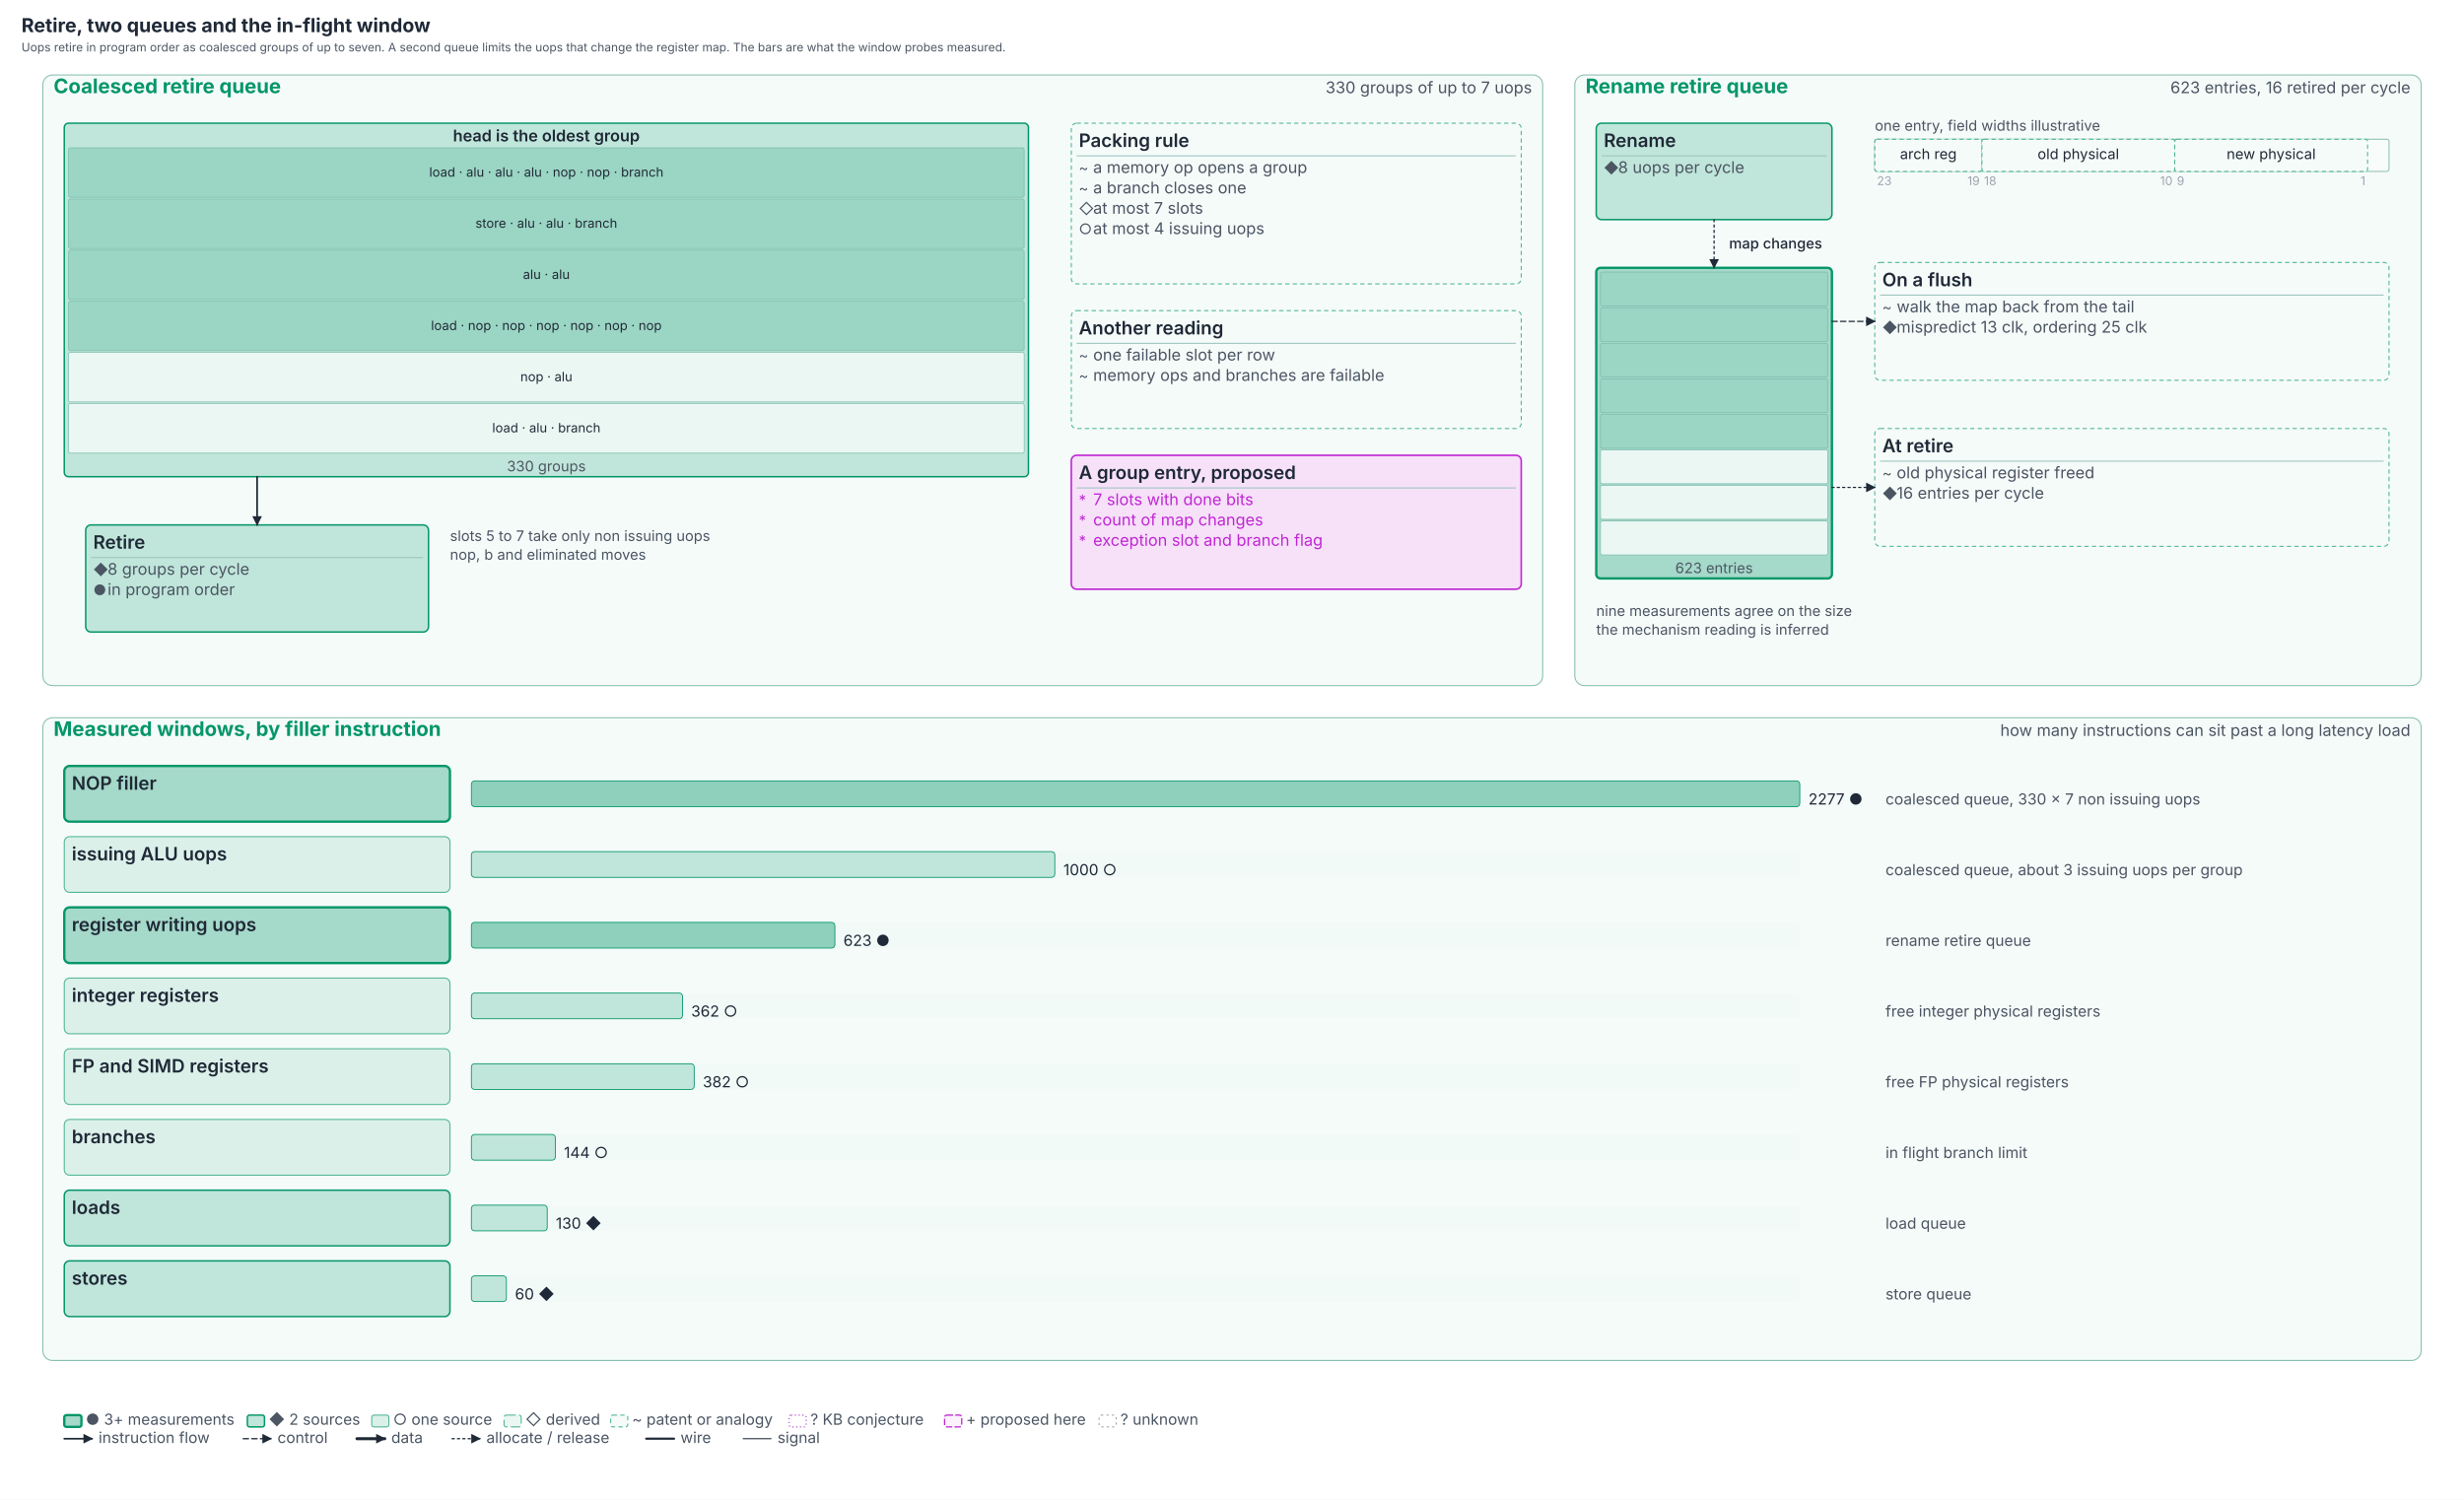
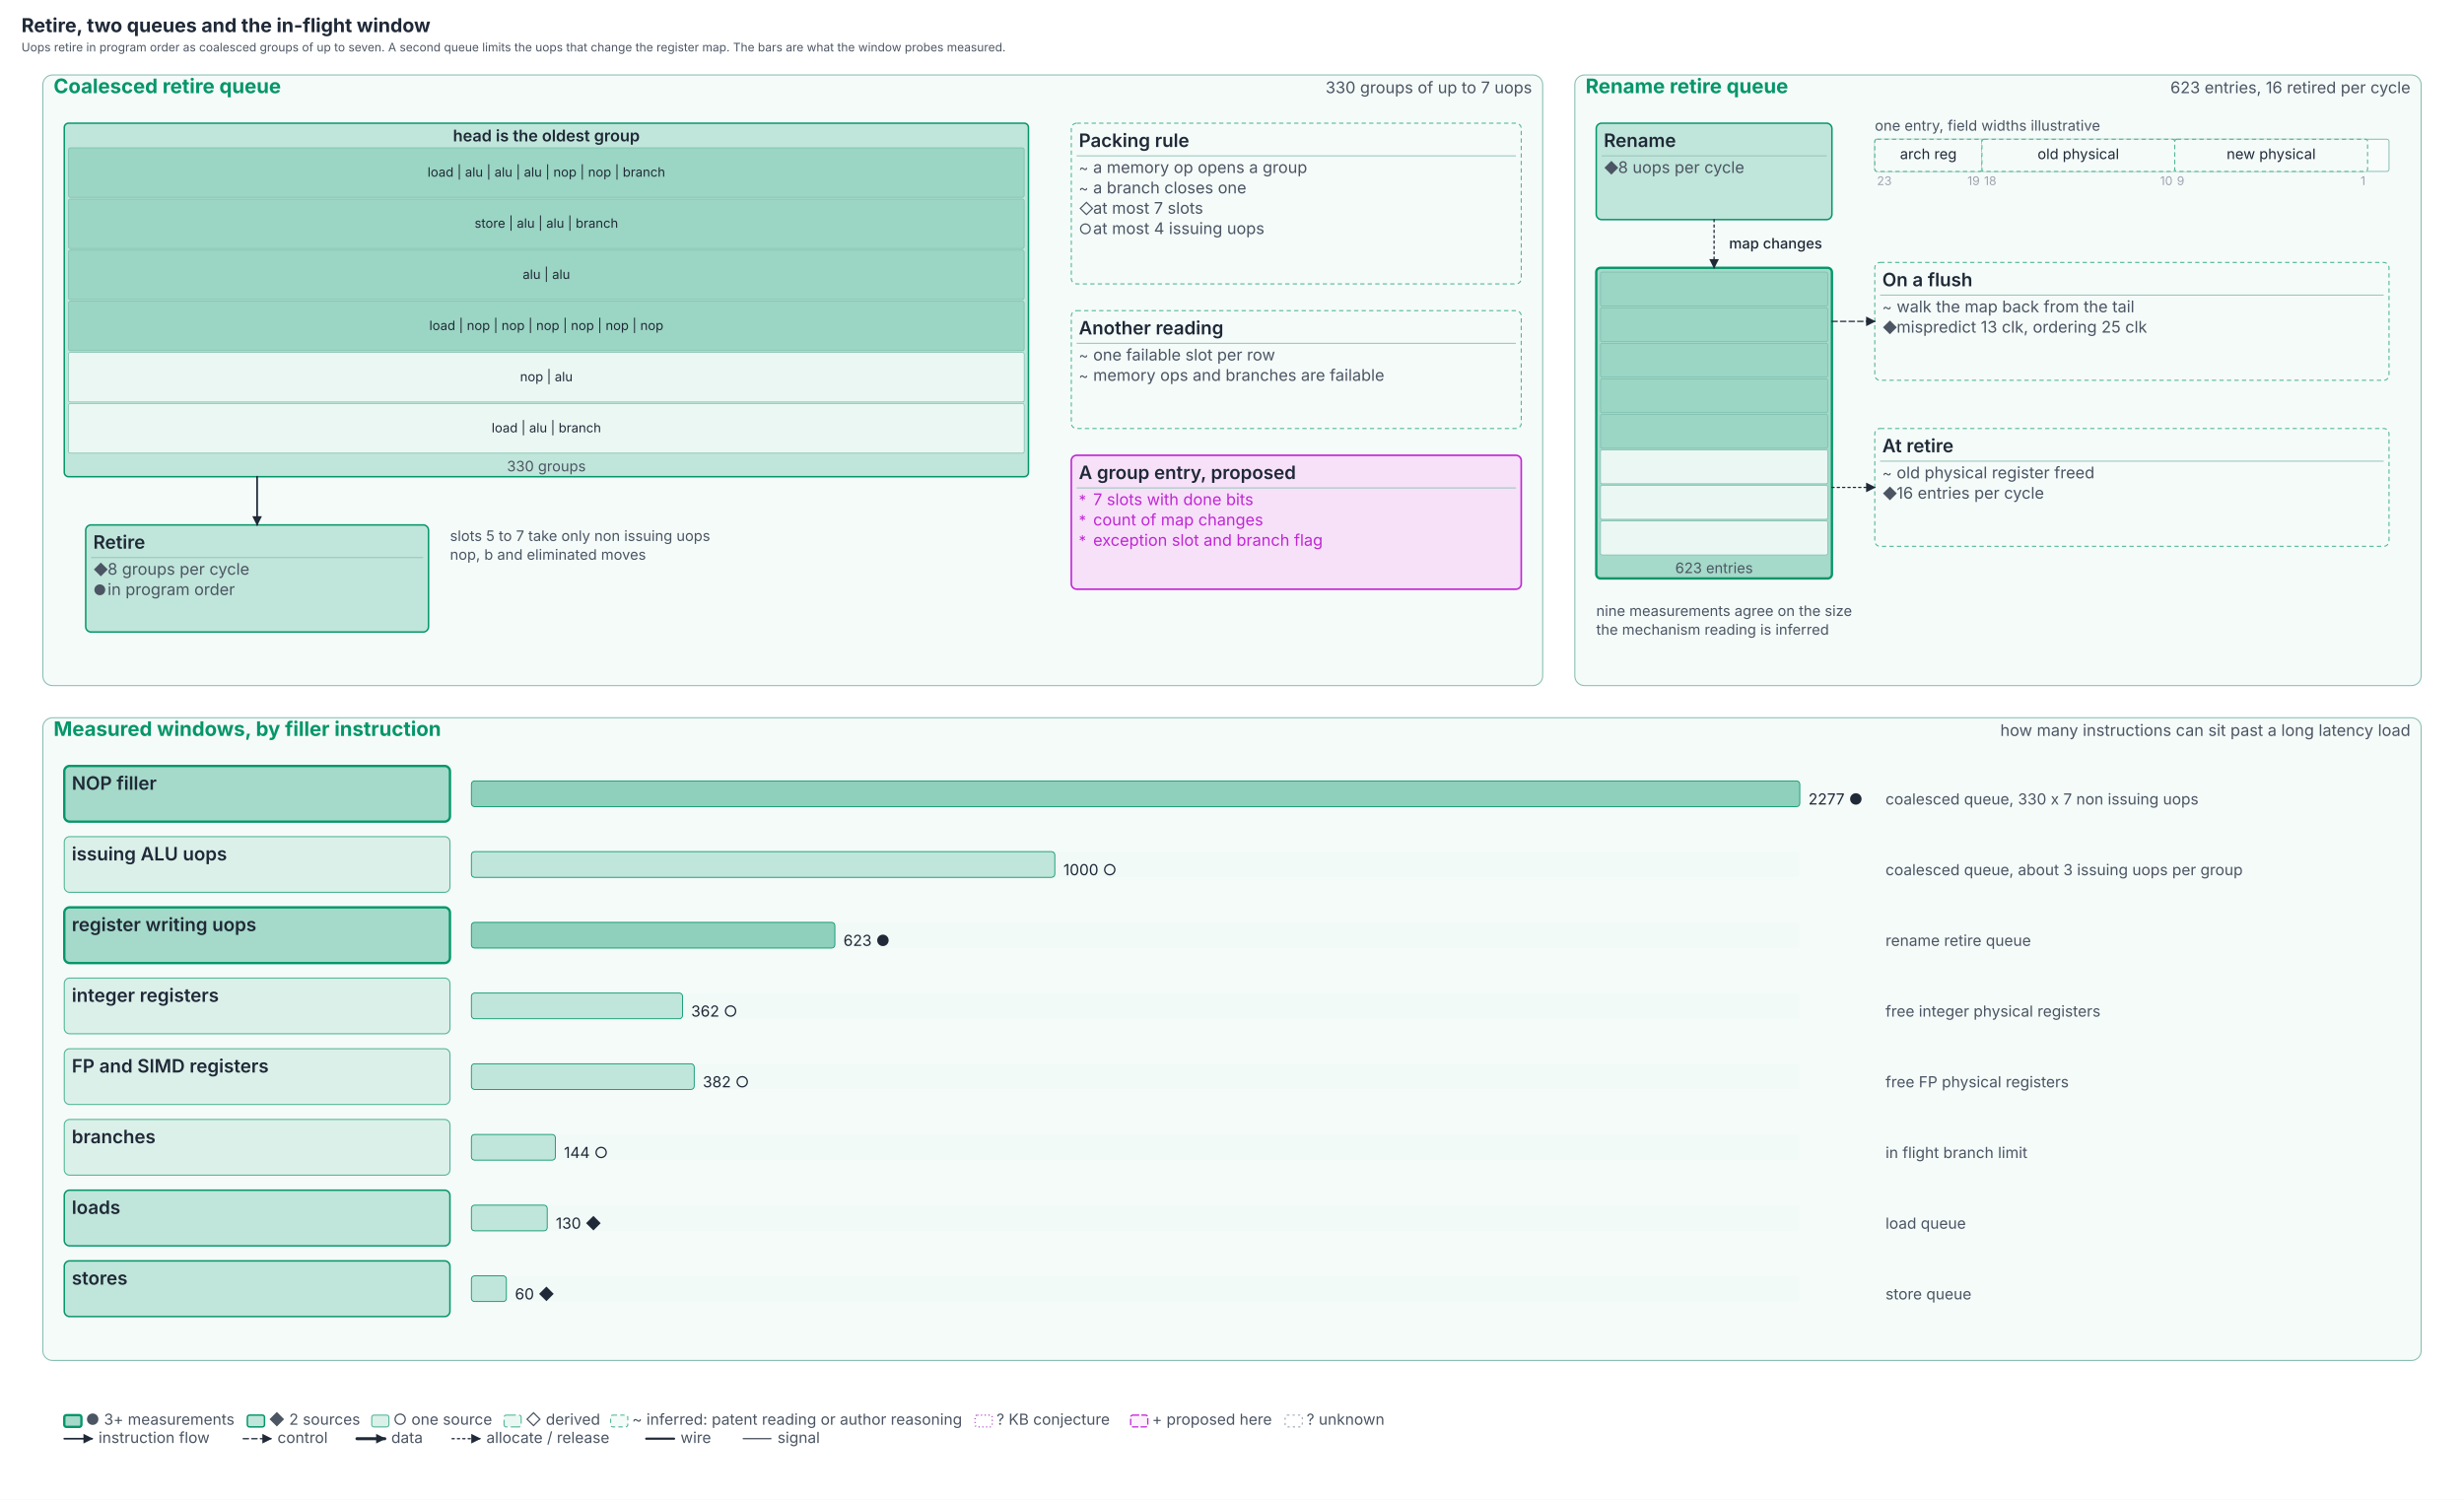
<svg xmlns="http://www.w3.org/2000/svg" viewBox="0 0 2300 1400" width="2300" height="1400" role="img" aria-label="Retire, two queues and the in-flight window" font-family="Inter, 'Helvetica Neue', Arial, sans-serif" data-kinds="structure">
  <defs>
    <marker id="arrow" viewBox="0 0 10 10" refX="9" refY="5" markerWidth="9" markerHeight="9" markerUnits="userSpaceOnUse" orient="auto-start-reverse">
      <path d="M0,0 L10,5 L0,10 z" fill="#1f2937" />
    </marker>
    <marker id="arrowrev" viewBox="0 0 10 10" refX="1" refY="5" markerWidth="9" markerHeight="9" markerUnits="userSpaceOnUse" orient="auto-start-reverse">
      <path d="M10,0 L0,5 L10,10 z" fill="#1f2937" />
    </marker>
  </defs>
  <rect x="0" y="0" width="2300" height="1400" fill="#ffffff" />
  <text x="20" y="30" font-family="Inter, 'Helvetica Neue', Arial, sans-serif" font-size="18" font-weight="700" fill="#1f2937">Retire, two queues and the in-flight window</text>
  <text x="20" y="48" font-family="Inter, 'Helvetica Neue', Arial, sans-serif" font-size="11" fill="#4b5563">Uops retire in program order as coalesced groups of up to seven. A second queue limits the uops that change the register map. The bars are what the window probes measured.</text>
  <rect x="40.0" y="70.0" width="1400.0" height="570.0" rx="9" fill="#f5fbf9" stroke="#8abfb3" stroke-width="1" />
  <text x="50.0" y="87.0" font-family="Inter, 'Helvetica Neue', Arial, sans-serif" font-size="18.75" font-weight="700" fill="#059669" text-anchor="start">Coalesced retire queue</text>
  <text x="1430.0" y="87.0" font-family="Inter, 'Helvetica Neue', Arial, sans-serif" font-size="15" font-weight="400" fill="#4b5563" text-anchor="end">330 groups of up to 7 uops</text>
  <rect x="1470.0" y="70.0" width="790.0" height="570.0" rx="9" fill="#f5fbf9" stroke="#8abfb3" stroke-width="1" />
  <text x="1480.0" y="87.0" font-family="Inter, 'Helvetica Neue', Arial, sans-serif" font-size="18.75" font-weight="700" fill="#059669" text-anchor="start">Rename retire queue</text>
  <text x="2250.0" y="87.0" font-family="Inter, 'Helvetica Neue', Arial, sans-serif" font-size="15" font-weight="400" fill="#4b5563" text-anchor="end">623 entries, 16 retired per cycle</text>
  <rect x="40.0" y="670.0" width="2220.0" height="600.0" rx="9" fill="#f5fbf9" stroke="#8abfb3" stroke-width="1" />
  <text x="50.0" y="687.0" font-family="Inter, 'Helvetica Neue', Arial, sans-serif" font-size="18.75" font-weight="700" fill="#059669" text-anchor="start">Measured windows, by filler instruction</text>
  <text x="2250.0" y="687.0" font-family="Inter, 'Helvetica Neue', Arial, sans-serif" font-size="15" font-weight="400" fill="#4b5563" text-anchor="end">how many instructions can sit past a long latency load</text>
  <rect x="440.0" y="729.0" width="1240.0" height="24.0" rx="3" fill="#f2faf8" stroke="none" stroke-width="1" />
  <rect x="440.0" y="729.0" width="1240.0" height="24.0" rx="3" fill="#8ed0bc" stroke="#059669" stroke-width="0.8" />
  <rect x="440.0" y="795.0" width="1240.0" height="24.0" rx="3" fill="#f2faf8" stroke="none" stroke-width="1" />
  <rect x="440.0" y="795.0" width="544.6" height="24.0" rx="3" fill="#c0e5da" stroke="#059669" stroke-width="0.8" />
  <rect x="440.0" y="861.0" width="1240.0" height="24.0" rx="3" fill="#f2faf8" stroke="none" stroke-width="1" />
  <rect x="440.0" y="861.0" width="339.3" height="24.0" rx="3" fill="#8ed0bc" stroke="#059669" stroke-width="0.8" />
  <rect x="440.0" y="927.0" width="1240.0" height="24.0" rx="3" fill="#f2faf8" stroke="none" stroke-width="1" />
  <rect x="440.0" y="927.0" width="197.1" height="24.0" rx="3" fill="#c0e5da" stroke="#059669" stroke-width="0.8" />
  <rect x="440.0" y="993.0" width="1240.0" height="24.0" rx="3" fill="#f2faf8" stroke="none" stroke-width="1" />
  <rect x="440.0" y="993.0" width="208.0" height="24.0" rx="3" fill="#c0e5da" stroke="#059669" stroke-width="0.8" />
  <rect x="440.0" y="1059.0" width="1240.0" height="24.0" rx="3" fill="#f2faf8" stroke="none" stroke-width="1" />
  <rect x="440.0" y="1059.0" width="78.4" height="24.0" rx="3" fill="#c0e5da" stroke="#059669" stroke-width="0.8" />
  <rect x="440.0" y="1125.0" width="1240.0" height="24.0" rx="3" fill="#f2faf8" stroke="none" stroke-width="1" />
  <rect x="440.0" y="1125.0" width="70.8" height="24.0" rx="3" fill="#c0e5da" stroke="#059669" stroke-width="0.8" />
  <rect x="440.0" y="1191.0" width="1240.0" height="24.0" rx="3" fill="#f2faf8" stroke="none" stroke-width="1" />
  <rect x="440.0" y="1191.0" width="32.7" height="24.0" rx="3" fill="#c0e5da" stroke="#059669" stroke-width="0.8" />
  <rect x="60.0" y="115.0" width="900.0" height="330.0" rx="4" fill="#c0e5da" stroke="#059669" stroke-width="1.4" />
  <rect x="64.0" y="138.0" width="892.0" height="46.2" rx="1.5" fill="#9bd5c3" stroke="#75b9a8" stroke-width="0.6" />
  <rect x="64.0" y="185.8" width="892.0" height="46.2" rx="1.5" fill="#9bd5c3" stroke="#75b9a8" stroke-width="0.6" />
  <rect x="64.0" y="233.5" width="892.0" height="46.2" rx="1.5" fill="#9bd5c3" stroke="#75b9a8" stroke-width="0.6" />
  <rect x="64.0" y="281.2" width="892.0" height="46.2" rx="1.5" fill="#9bd5c3" stroke="#75b9a8" stroke-width="0.6" />
  <rect x="64.0" y="329.0" width="892.0" height="46.2" rx="1.5" fill="#ebf7f3" stroke="#75b9a8" stroke-width="0.6" />
  <rect x="64.0" y="376.8" width="892.0" height="46.2" rx="1.5" fill="#ebf7f3" stroke="#75b9a8" stroke-width="0.6" />
  <rect x="80.0" y="490.0" width="320.0" height="100.0" rx="5" fill="#c0e5da" stroke="#059669" stroke-width="1.4" />
  <line x1="85.0" y1="520.5" x2="395.0" y2="520.5" stroke="#9ec5be" stroke-width="1" />
  <rect x="1000.0" y="115.0" width="420.0" height="150.0" rx="5" fill="#f5fbf9" stroke="#50b696" stroke-width="1" stroke-dasharray="4 3" />
  <line x1="1005.0" y1="145.5" x2="1415.0" y2="145.5" stroke="#9ec5be" stroke-width="1" />
  <rect x="1000.0" y="290.0" width="420.0" height="110.0" rx="5" fill="#f5fbf9" stroke="#50b696" stroke-width="1" stroke-dasharray="4 3" />
  <line x1="1005.0" y1="320.5" x2="1415.0" y2="320.5" stroke="#9ec5be" stroke-width="1" />
  <rect x="1000.0" y="425.0" width="420.0" height="125.0" rx="5" fill="#f6e1f9" stroke="#c026d3" stroke-width="1.5" />
  <line x1="1005.0" y1="455.5" x2="1415.0" y2="455.5" stroke="#9ec5be" stroke-width="1" />
  <rect x="1490.0" y="115.0" width="220.0" height="90.0" rx="5" fill="#c0e5da" stroke="#059669" stroke-width="1.4" />
  <line x1="1495.0" y1="145.5" x2="1705.0" y2="145.5" stroke="#9ec5be" stroke-width="1" />
  <rect x="1490.0" y="250.0" width="220.0" height="290.0" rx="4" fill="#a5d9c9" stroke="#059669" stroke-width="2.2" />
  <rect x="1494.0" y="254.0" width="212.0" height="31.7" rx="1.5" fill="#9bd5c3" stroke="#75b9a8" stroke-width="0.6" />
  <rect x="1494.0" y="287.2" width="212.0" height="31.7" rx="1.5" fill="#9bd5c3" stroke="#75b9a8" stroke-width="0.6" />
  <rect x="1494.0" y="320.4" width="212.0" height="31.7" rx="1.5" fill="#9bd5c3" stroke="#75b9a8" stroke-width="0.6" />
  <rect x="1494.0" y="353.6" width="212.0" height="31.7" rx="1.5" fill="#9bd5c3" stroke="#75b9a8" stroke-width="0.6" />
  <rect x="1494.0" y="386.8" width="212.0" height="31.7" rx="1.5" fill="#9bd5c3" stroke="#75b9a8" stroke-width="0.6" />
  <rect x="1494.0" y="419.9" width="212.0" height="31.7" rx="1.5" fill="#ebf7f3" stroke="#75b9a8" stroke-width="0.6" />
  <rect x="1494.0" y="453.1" width="212.0" height="31.7" rx="1.5" fill="#ebf7f3" stroke="#75b9a8" stroke-width="0.6" />
  <rect x="1494.0" y="486.3" width="212.0" height="31.7" rx="1.5" fill="#ebf7f3" stroke="#75b9a8" stroke-width="0.6" />
  <rect x="1750.0" y="130.0" width="480.0" height="30.0" rx="2" fill="#f8fcfa" stroke="#94c2b9" stroke-width="1" />
  <rect x="1750.0" y="130.0" width="100.0" height="30.0" rx="2" fill="#f5fbf9" stroke="#50b696" stroke-width="1" stroke-dasharray="4 3" />
  <rect x="1850.0" y="130.0" width="180.0" height="30.0" rx="2" fill="#f5fbf9" stroke="#50b696" stroke-width="1" stroke-dasharray="4 3" />
  <rect x="2030.0" y="130.0" width="180.0" height="30.0" rx="2" fill="#f5fbf9" stroke="#50b696" stroke-width="1" stroke-dasharray="4 3" />
  <rect x="1750.0" y="245.0" width="480.0" height="110.0" rx="5" fill="#f5fbf9" stroke="#50b696" stroke-width="1" stroke-dasharray="4 3" />
  <line x1="1755.0" y1="275.5" x2="2225.0" y2="275.5" stroke="#9ec5be" stroke-width="1" />
  <rect x="1750.0" y="400.0" width="480.0" height="110.0" rx="5" fill="#f5fbf9" stroke="#50b696" stroke-width="1" stroke-dasharray="4 3" />
  <line x1="1755.0" y1="430.5" x2="2225.0" y2="430.5" stroke="#9ec5be" stroke-width="1" />
  <rect x="60.0" y="715.0" width="360.0" height="52.0" rx="5" fill="#a5d9c9" stroke="#059669" stroke-width="2.2" />
  <rect x="60.0" y="781.0" width="360.0" height="52.0" rx="5" fill="#dcf0ea" stroke="#50b696" stroke-width="1" />
  <rect x="60.0" y="847.0" width="360.0" height="52.0" rx="5" fill="#a5d9c9" stroke="#059669" stroke-width="2.2" />
  <rect x="60.0" y="913.0" width="360.0" height="52.0" rx="5" fill="#dcf0ea" stroke="#50b696" stroke-width="1" />
  <rect x="60.0" y="979.0" width="360.0" height="52.0" rx="5" fill="#dcf0ea" stroke="#50b696" stroke-width="1" />
  <rect x="60.0" y="1045.0" width="360.0" height="52.0" rx="5" fill="#dcf0ea" stroke="#50b696" stroke-width="1" />
  <rect x="60.0" y="1111.0" width="360.0" height="52.0" rx="5" fill="#c0e5da" stroke="#059669" stroke-width="1.4" />
  <rect x="60.0" y="1177.0" width="360.0" height="52.0" rx="5" fill="#c0e5da" stroke="#059669" stroke-width="1.4" />
  <polyline points="240.0,445.0 240.0,490.0" fill="none" stroke="#1f2937" stroke-width="1.6" marker-end="url(#arrow)" stroke-linejoin="round" stroke-linecap="round" data-eid="0" data-src="crq" data-dst="commit" />
  <polyline points="1600.0,205.0 1600.0,250.0" fill="none" stroke="#1f2937" stroke-width="1.2" stroke-dasharray="2 3" marker-end="url(#arrow)" stroke-linejoin="round" stroke-linecap="round" data-eid="1" data-src="rename" data-dst="rrq" />
  <polyline points="1710.0,300.0 1750.0,300.0" fill="none" stroke="#1f2937" stroke-width="1.2" stroke-dasharray="5 3" marker-end="url(#arrow)" stroke-linejoin="round" stroke-linecap="round" data-eid="2" data-src="rrq" data-dst="walkback" />
  <polyline points="1710.0,455.0 1750.0,455.0" fill="none" stroke="#1f2937" stroke-width="1.2" stroke-dasharray="2 3" marker-end="url(#arrow)" stroke-linejoin="round" stroke-linecap="round" data-eid="3" data-src="rrq" data-dst="free" />
-   <text x="510.0" y="164.9" font-family="Inter, 'Helvetica Neue', Arial, sans-serif" font-size="12" font-weight="400" fill="#1f2937" text-anchor="middle">load · alu · alu · alu · nop · nop · branch</text>
-   <text x="510.0" y="212.6" font-family="Inter, 'Helvetica Neue', Arial, sans-serif" font-size="12" font-weight="400" fill="#1f2937" text-anchor="middle">store · alu · alu · branch</text>
-   <text x="510.0" y="260.4" font-family="Inter, 'Helvetica Neue', Arial, sans-serif" font-size="12" font-weight="400" fill="#1f2937" text-anchor="middle">alu · alu</text>
-   <text x="510.0" y="308.1" font-family="Inter, 'Helvetica Neue', Arial, sans-serif" font-size="12" font-weight="400" fill="#1f2937" text-anchor="middle">load · nop · nop · nop · nop · nop · nop</text>
-   <text x="510.0" y="355.9" font-family="Inter, 'Helvetica Neue', Arial, sans-serif" font-size="12" font-weight="400" fill="#1f2937" text-anchor="middle">nop · alu</text>
-   <text x="510.0" y="403.6" font-family="Inter, 'Helvetica Neue', Arial, sans-serif" font-size="12" font-weight="400" fill="#1f2937" text-anchor="middle">load · alu · branch</text>
+   <text x="510.0" y="164.9" font-family="Inter, 'Helvetica Neue', Arial, sans-serif" font-size="12" font-weight="400" fill="#1f2937" text-anchor="middle">load | alu | alu | alu | nop | nop | branch</text>
+   <text x="510.0" y="212.6" font-family="Inter, 'Helvetica Neue', Arial, sans-serif" font-size="12" font-weight="400" fill="#1f2937" text-anchor="middle">store | alu | alu | branch</text>
+   <text x="510.0" y="260.4" font-family="Inter, 'Helvetica Neue', Arial, sans-serif" font-size="12" font-weight="400" fill="#1f2937" text-anchor="middle">alu | alu</text>
+   <text x="510.0" y="308.1" font-family="Inter, 'Helvetica Neue', Arial, sans-serif" font-size="12" font-weight="400" fill="#1f2937" text-anchor="middle">load | nop | nop | nop | nop | nop | nop</text>
+   <text x="510.0" y="355.9" font-family="Inter, 'Helvetica Neue', Arial, sans-serif" font-size="12" font-weight="400" fill="#1f2937" text-anchor="middle">nop | alu</text>
+   <text x="510.0" y="403.6" font-family="Inter, 'Helvetica Neue', Arial, sans-serif" font-size="12" font-weight="400" fill="#1f2937" text-anchor="middle">load | alu | branch</text>
  <text x="510.0" y="132.0" font-family="Inter, 'Helvetica Neue', Arial, sans-serif" font-size="15" font-weight="600" fill="#1f2937" text-anchor="middle">head is the oldest group</text>
  <text x="510.0" y="440.0" font-family="Inter, 'Helvetica Neue', Arial, sans-serif" font-size="13.5" font-weight="400" fill="#4b5563" text-anchor="middle">330 groups</text>
  <text x="87.0" y="512.2" font-family="Inter, 'Helvetica Neue', Arial, sans-serif" font-size="17.25" font-weight="600" fill="#1f2937" text-anchor="start">Retire</text>
  <text x="87.0" y="536.5" font-family="Inter, 'Helvetica Neue', Arial, sans-serif" font-size="13.5" font-weight="400" fill="#4b5563" text-anchor="start">◆</text>
  <text x="100.4" y="536.5" font-family="Inter, 'Helvetica Neue', Arial, sans-serif" font-size="15" font-weight="400" fill="#4b5563" text-anchor="start">8 groups per cycle</text>
  <text x="87.0" y="555.5" font-family="Inter, 'Helvetica Neue', Arial, sans-serif" font-size="13.5" font-weight="400" fill="#4b5563" text-anchor="start">●</text>
  <text x="100.4" y="555.5" font-family="Inter, 'Helvetica Neue', Arial, sans-serif" font-size="15" font-weight="400" fill="#4b5563" text-anchor="start">in program order</text>
  <text x="420.0" y="505.0" font-family="Inter, 'Helvetica Neue', Arial, sans-serif" font-size="13.5" font-weight="400" fill="#4b5563" text-anchor="start" data-owner="slots">slots 5 to 7 take only non issuing uops</text>
  <text x="420.0" y="522.5" font-family="Inter, 'Helvetica Neue', Arial, sans-serif" font-size="13.5" font-weight="400" fill="#4b5563" text-anchor="start" data-owner="slots">nop, b and eliminated moves</text>
  <text x="1007.0" y="137.2" font-family="Inter, 'Helvetica Neue', Arial, sans-serif" font-size="17.25" font-weight="600" fill="#1f2937" text-anchor="start">Packing rule</text>
  <text x="1007.0" y="161.5" font-family="Inter, 'Helvetica Neue', Arial, sans-serif" font-size="13.5" font-weight="400" fill="#4b5563" text-anchor="start">~</text>
  <text x="1020.4" y="161.5" font-family="Inter, 'Helvetica Neue', Arial, sans-serif" font-size="15" font-weight="400" fill="#4b5563" text-anchor="start">a memory op opens a group</text>
  <text x="1007.0" y="180.5" font-family="Inter, 'Helvetica Neue', Arial, sans-serif" font-size="13.5" font-weight="400" fill="#4b5563" text-anchor="start">~</text>
  <text x="1020.4" y="180.5" font-family="Inter, 'Helvetica Neue', Arial, sans-serif" font-size="15" font-weight="400" fill="#4b5563" text-anchor="start">a branch closes one</text>
  <text x="1007.0" y="199.5" font-family="Inter, 'Helvetica Neue', Arial, sans-serif" font-size="13.5" font-weight="400" fill="#4b5563" text-anchor="start">◇</text>
  <text x="1020.4" y="199.5" font-family="Inter, 'Helvetica Neue', Arial, sans-serif" font-size="15" font-weight="400" fill="#4b5563" text-anchor="start">at most 7 slots</text>
  <text x="1007.0" y="218.5" font-family="Inter, 'Helvetica Neue', Arial, sans-serif" font-size="13.5" font-weight="400" fill="#4b5563" text-anchor="start">○</text>
  <text x="1020.4" y="218.5" font-family="Inter, 'Helvetica Neue', Arial, sans-serif" font-size="15" font-weight="400" fill="#4b5563" text-anchor="start">at most 4 issuing uops</text>
  <text x="1007.0" y="312.2" font-family="Inter, 'Helvetica Neue', Arial, sans-serif" font-size="17.25" font-weight="600" fill="#1f2937" text-anchor="start">Another reading</text>
  <text x="1007.0" y="336.5" font-family="Inter, 'Helvetica Neue', Arial, sans-serif" font-size="13.5" font-weight="400" fill="#4b5563" text-anchor="start">~</text>
  <text x="1020.4" y="336.5" font-family="Inter, 'Helvetica Neue', Arial, sans-serif" font-size="15" font-weight="400" fill="#4b5563" text-anchor="start">one failable slot per row</text>
  <text x="1007.0" y="355.5" font-family="Inter, 'Helvetica Neue', Arial, sans-serif" font-size="13.5" font-weight="400" fill="#4b5563" text-anchor="start">~</text>
  <text x="1020.4" y="355.5" font-family="Inter, 'Helvetica Neue', Arial, sans-serif" font-size="15" font-weight="400" fill="#4b5563" text-anchor="start">memory ops and branches are failable</text>
  <text x="1007.0" y="447.2" font-family="Inter, 'Helvetica Neue', Arial, sans-serif" font-size="17.25" font-weight="600" fill="#1f2937" text-anchor="start">A group entry, proposed</text>
  <text x="1007.0" y="471.5" font-family="Inter, 'Helvetica Neue', Arial, sans-serif" font-size="13.5" font-weight="400" fill="#c026d3" text-anchor="start">*</text>
  <text x="1020.4" y="471.5" font-family="Inter, 'Helvetica Neue', Arial, sans-serif" font-size="15" font-weight="400" fill="#c026d3" text-anchor="start">7 slots with done bits</text>
  <text x="1007.0" y="490.5" font-family="Inter, 'Helvetica Neue', Arial, sans-serif" font-size="13.5" font-weight="400" fill="#c026d3" text-anchor="start">*</text>
  <text x="1020.4" y="490.5" font-family="Inter, 'Helvetica Neue', Arial, sans-serif" font-size="15" font-weight="400" fill="#c026d3" text-anchor="start">count of map changes</text>
  <text x="1007.0" y="509.5" font-family="Inter, 'Helvetica Neue', Arial, sans-serif" font-size="13.5" font-weight="400" fill="#c026d3" text-anchor="start">*</text>
  <text x="1020.4" y="509.5" font-family="Inter, 'Helvetica Neue', Arial, sans-serif" font-size="15" font-weight="400" fill="#c026d3" text-anchor="start">exception slot and branch flag</text>
  <text x="1497.0" y="137.2" font-family="Inter, 'Helvetica Neue', Arial, sans-serif" font-size="17.25" font-weight="600" fill="#1f2937" text-anchor="start">Rename</text>
  <text x="1497.0" y="161.5" font-family="Inter, 'Helvetica Neue', Arial, sans-serif" font-size="13.5" font-weight="400" fill="#4b5563" text-anchor="start">◆</text>
  <text x="1510.4" y="161.5" font-family="Inter, 'Helvetica Neue', Arial, sans-serif" font-size="15" font-weight="400" fill="#4b5563" text-anchor="start">8 uops per cycle</text>
  <text x="1600.0" y="535.0" font-family="Inter, 'Helvetica Neue', Arial, sans-serif" font-size="13.5" font-weight="400" fill="#4b5563" text-anchor="middle">623 entries</text>
  <text x="1614.0" y="232.0" font-family="Inter, 'Helvetica Neue', Arial, sans-serif" font-size="13.5" font-weight="500" fill="#1f2937" text-anchor="start" data-owner="1">map changes</text>
  <text x="1800.0" y="148.5" font-family="Inter, 'Helvetica Neue', Arial, sans-serif" font-size="13.5" font-weight="400" fill="#1f2937" text-anchor="middle">arch reg</text>
  <text x="1752.0" y="172.8" font-family="Inter, 'Helvetica Neue', Arial, sans-serif" font-size="11.25" font-weight="400" fill="#9ca3af" text-anchor="start">23</text>
  <text x="1848.0" y="172.8" font-family="Inter, 'Helvetica Neue', Arial, sans-serif" font-size="11.25" font-weight="400" fill="#9ca3af" text-anchor="end">19</text>
  <text x="1940.0" y="148.5" font-family="Inter, 'Helvetica Neue', Arial, sans-serif" font-size="13.5" font-weight="400" fill="#1f2937" text-anchor="middle">old physical</text>
  <text x="1852.0" y="172.8" font-family="Inter, 'Helvetica Neue', Arial, sans-serif" font-size="11.25" font-weight="400" fill="#9ca3af" text-anchor="start">18</text>
  <text x="2028.0" y="172.8" font-family="Inter, 'Helvetica Neue', Arial, sans-serif" font-size="11.25" font-weight="400" fill="#9ca3af" text-anchor="end">10</text>
  <text x="2120.0" y="148.5" font-family="Inter, 'Helvetica Neue', Arial, sans-serif" font-size="13.5" font-weight="400" fill="#1f2937" text-anchor="middle">new physical</text>
  <text x="2032.0" y="172.8" font-family="Inter, 'Helvetica Neue', Arial, sans-serif" font-size="11.25" font-weight="400" fill="#9ca3af" text-anchor="start">9</text>
  <text x="2208.0" y="172.8" font-family="Inter, 'Helvetica Neue', Arial, sans-serif" font-size="11.25" font-weight="400" fill="#9ca3af" text-anchor="end">1</text>
  <text x="1750.0" y="122.0" font-family="Inter, 'Helvetica Neue', Arial, sans-serif" font-size="13.5" font-weight="400" fill="#4b5563" text-anchor="start" data-owner="rrq-note">one entry, field widths illustrative</text>
  <text x="1757.0" y="267.2" font-family="Inter, 'Helvetica Neue', Arial, sans-serif" font-size="17.25" font-weight="600" fill="#1f2937" text-anchor="start">On a flush</text>
  <text x="1757.0" y="291.5" font-family="Inter, 'Helvetica Neue', Arial, sans-serif" font-size="13.5" font-weight="400" fill="#4b5563" text-anchor="start">~</text>
  <text x="1770.4" y="291.5" font-family="Inter, 'Helvetica Neue', Arial, sans-serif" font-size="15" font-weight="400" fill="#4b5563" text-anchor="start">walk the map back from the tail</text>
  <text x="1757.0" y="310.5" font-family="Inter, 'Helvetica Neue', Arial, sans-serif" font-size="13.5" font-weight="400" fill="#4b5563" text-anchor="start">◆</text>
  <text x="1770.4" y="310.5" font-family="Inter, 'Helvetica Neue', Arial, sans-serif" font-size="15" font-weight="400" fill="#4b5563" text-anchor="start">mispredict 13 clk, ordering 25 clk</text>
  <text x="1757.0" y="422.2" font-family="Inter, 'Helvetica Neue', Arial, sans-serif" font-size="17.25" font-weight="600" fill="#1f2937" text-anchor="start">At retire</text>
  <text x="1757.0" y="446.5" font-family="Inter, 'Helvetica Neue', Arial, sans-serif" font-size="13.5" font-weight="400" fill="#4b5563" text-anchor="start">~</text>
  <text x="1770.4" y="446.5" font-family="Inter, 'Helvetica Neue', Arial, sans-serif" font-size="15" font-weight="400" fill="#4b5563" text-anchor="start">old physical register freed</text>
  <text x="1757.0" y="465.5" font-family="Inter, 'Helvetica Neue', Arial, sans-serif" font-size="13.5" font-weight="400" fill="#4b5563" text-anchor="start">◆</text>
  <text x="1770.4" y="465.5" font-family="Inter, 'Helvetica Neue', Arial, sans-serif" font-size="15" font-weight="400" fill="#4b5563" text-anchor="start">16 entries per cycle</text>
  <text x="1490.0" y="575.0" font-family="Inter, 'Helvetica Neue', Arial, sans-serif" font-size="13.5" font-weight="400" fill="#4b5563" text-anchor="start" data-owner="rrq-tags">nine measurements agree on the size</text>
  <text x="1490.0" y="592.5" font-family="Inter, 'Helvetica Neue', Arial, sans-serif" font-size="13.5" font-weight="400" fill="#4b5563" text-anchor="start" data-owner="rrq-tags">the mechanism reading is inferred</text>
  <text x="67.0" y="737.2" font-family="Inter, 'Helvetica Neue', Arial, sans-serif" font-size="17.25" font-weight="600" fill="#1f2937" text-anchor="start">NOP filler</text>
  <text x="1688.0" y="751.0" font-family="Inter, 'Helvetica Neue', Arial, sans-serif" font-size="14.25" font-weight="400" fill="#1f2937" text-anchor="start" data-owner="w_nop">2277 ●</text>
-   <text x="1760.0" y="751.0" font-family="Inter, 'Helvetica Neue', Arial, sans-serif" font-size="14.25" font-weight="400" fill="#4b5563" text-anchor="start" data-owner="w_nop">coalesced queue, 330 × 7 non issuing uops</text>
+   <text x="1760.0" y="751.0" font-family="Inter, 'Helvetica Neue', Arial, sans-serif" font-size="14.25" font-weight="400" fill="#4b5563" text-anchor="start" data-owner="w_nop">coalesced queue, 330 x 7 non issuing uops</text>
  <text x="67.0" y="803.2" font-family="Inter, 'Helvetica Neue', Arial, sans-serif" font-size="17.25" font-weight="600" fill="#1f2937" text-anchor="start">issuing ALU uops</text>
  <text x="992.6" y="817.0" font-family="Inter, 'Helvetica Neue', Arial, sans-serif" font-size="14.25" font-weight="400" fill="#1f2937" text-anchor="start" data-owner="w_issuing">1000 ○</text>
  <text x="1760.0" y="817.0" font-family="Inter, 'Helvetica Neue', Arial, sans-serif" font-size="14.25" font-weight="400" fill="#4b5563" text-anchor="start" data-owner="w_issuing">coalesced queue, about 3 issuing uops per group</text>
  <text x="67.0" y="869.2" font-family="Inter, 'Helvetica Neue', Arial, sans-serif" font-size="17.25" font-weight="600" fill="#1f2937" text-anchor="start">register writing uops</text>
  <text x="787.3" y="883.0" font-family="Inter, 'Helvetica Neue', Arial, sans-serif" font-size="14.25" font-weight="400" fill="#1f2937" text-anchor="start" data-owner="w_regwrite">623 ●</text>
  <text x="1760.0" y="883.0" font-family="Inter, 'Helvetica Neue', Arial, sans-serif" font-size="14.25" font-weight="400" fill="#4b5563" text-anchor="start" data-owner="w_regwrite">rename retire queue</text>
  <text x="67.0" y="935.2" font-family="Inter, 'Helvetica Neue', Arial, sans-serif" font-size="17.25" font-weight="600" fill="#1f2937" text-anchor="start">integer registers</text>
  <text x="645.1" y="949.0" font-family="Inter, 'Helvetica Neue', Arial, sans-serif" font-size="14.25" font-weight="400" fill="#1f2937" text-anchor="start" data-owner="w_intreg">362 ○</text>
  <text x="1760.0" y="949.0" font-family="Inter, 'Helvetica Neue', Arial, sans-serif" font-size="14.25" font-weight="400" fill="#4b5563" text-anchor="start" data-owner="w_intreg">free integer physical registers</text>
  <text x="67.0" y="1001.2" font-family="Inter, 'Helvetica Neue', Arial, sans-serif" font-size="17.25" font-weight="600" fill="#1f2937" text-anchor="start">FP and SIMD registers</text>
  <text x="656.0" y="1015.0" font-family="Inter, 'Helvetica Neue', Arial, sans-serif" font-size="14.25" font-weight="400" fill="#1f2937" text-anchor="start" data-owner="w_fpreg">382 ○</text>
  <text x="1760.0" y="1015.0" font-family="Inter, 'Helvetica Neue', Arial, sans-serif" font-size="14.25" font-weight="400" fill="#4b5563" text-anchor="start" data-owner="w_fpreg">free FP physical registers</text>
  <text x="67.0" y="1067.2" font-family="Inter, 'Helvetica Neue', Arial, sans-serif" font-size="17.25" font-weight="600" fill="#1f2937" text-anchor="start">branches</text>
  <text x="526.4" y="1081.0" font-family="Inter, 'Helvetica Neue', Arial, sans-serif" font-size="14.25" font-weight="400" fill="#1f2937" text-anchor="start" data-owner="w_branches">144 ○</text>
  <text x="1760.0" y="1081.0" font-family="Inter, 'Helvetica Neue', Arial, sans-serif" font-size="14.25" font-weight="400" fill="#4b5563" text-anchor="start" data-owner="w_branches">in flight branch limit</text>
  <text x="67.0" y="1133.2" font-family="Inter, 'Helvetica Neue', Arial, sans-serif" font-size="17.25" font-weight="600" fill="#1f2937" text-anchor="start">loads</text>
  <text x="518.8" y="1147.0" font-family="Inter, 'Helvetica Neue', Arial, sans-serif" font-size="14.25" font-weight="400" fill="#1f2937" text-anchor="start" data-owner="w_loads">130 ◆</text>
  <text x="1760.0" y="1147.0" font-family="Inter, 'Helvetica Neue', Arial, sans-serif" font-size="14.25" font-weight="400" fill="#4b5563" text-anchor="start" data-owner="w_loads">load queue</text>
  <text x="67.0" y="1199.2" font-family="Inter, 'Helvetica Neue', Arial, sans-serif" font-size="17.25" font-weight="600" fill="#1f2937" text-anchor="start">stores</text>
  <text x="480.7" y="1213.0" font-family="Inter, 'Helvetica Neue', Arial, sans-serif" font-size="14.25" font-weight="400" fill="#1f2937" text-anchor="start" data-owner="w_stores">60 ◆</text>
  <text x="1760.0" y="1213.0" font-family="Inter, 'Helvetica Neue', Arial, sans-serif" font-size="14.25" font-weight="400" fill="#4b5563" text-anchor="start" data-owner="w_stores">store queue</text>
  <rect x="60.0" y="1321.0" width="16.0" height="11.0" rx="2" fill="#a5d9c9" stroke="#059669" stroke-width="2.2" />
  <text x="80.0" y="1330.0" font-family="Inter, 'Helvetica Neue', Arial, sans-serif" font-size="14.25" font-weight="400" fill="#4b5563" text-anchor="start">● 3+ measurements</text>
  <rect x="230.9" y="1321.0" width="16.0" height="11.0" rx="2" fill="#c0e5da" stroke="#059669" stroke-width="1.4" />
  <text x="250.9" y="1330.0" font-family="Inter, 'Helvetica Neue', Arial, sans-serif" font-size="14.25" font-weight="400" fill="#4b5563" text-anchor="start">◆ 2 sources</text>
  <rect x="347.0" y="1321.0" width="16.0" height="11.0" rx="2" fill="#dcf0ea" stroke="#50b696" stroke-width="1" />
  <text x="367.0" y="1330.0" font-family="Inter, 'Helvetica Neue', Arial, sans-serif" font-size="14.25" font-weight="400" fill="#4b5563" text-anchor="start">○ one source</text>
  <rect x="470.5" y="1321.0" width="16.0" height="11.0" rx="2" fill="#ebf7f3" stroke="#50b696" stroke-width="1" stroke-dasharray="9 3" />
  <text x="490.5" y="1330.0" font-family="Inter, 'Helvetica Neue', Arial, sans-serif" font-size="14.25" font-weight="400" fill="#4b5563" text-anchor="start">◇ derived</text>
  <rect x="570.0" y="1321.0" width="16.0" height="11.0" rx="2" fill="#f5fbf9" stroke="#50b696" stroke-width="1" stroke-dasharray="4 3" />
-   <text x="590.0" y="1330.0" font-family="Inter, 'Helvetica Neue', Arial, sans-serif" font-size="14.25" font-weight="400" fill="#4b5563" text-anchor="start">~ patent or analogy</text>
-   <rect x="736.5" y="1321.0" width="16.0" height="11.0" rx="2" fill="none" stroke="#b258c5" stroke-width="1.3" stroke-dasharray="1 2.5" />
-   <text x="756.5" y="1330.0" font-family="Inter, 'Helvetica Neue', Arial, sans-serif" font-size="14.25" font-weight="400" fill="#4b5563" text-anchor="start">? KB conjecture</text>
-   <rect x="881.7" y="1321.0" width="16.0" height="11.0" rx="2" fill="#fbf2fc" stroke="#c026d3" stroke-width="1.2" stroke-dasharray="6 2" />
-   <text x="901.7" y="1330.0" font-family="Inter, 'Helvetica Neue', Arial, sans-serif" font-size="14.25" font-weight="400" fill="#4b5563" text-anchor="start">+ proposed here</text>
-   <rect x="1025.9" y="1321.0" width="16.0" height="11.0" rx="2" fill="none" stroke="#9ca3af" stroke-width="1" stroke-dasharray="2 3" />
-   <text x="1045.9" y="1330.0" font-family="Inter, 'Helvetica Neue', Arial, sans-serif" font-size="14.25" font-weight="400" fill="#4b5563" text-anchor="start">? unknown</text>
+   <text x="590.0" y="1330.0" font-family="Inter, 'Helvetica Neue', Arial, sans-serif" font-size="14.25" font-weight="400" fill="#4b5563" text-anchor="start">~ inferred: patent reading or author reasoning</text>
+   <rect x="910.2" y="1321.0" width="16.0" height="11.0" rx="2" fill="none" stroke="#b258c5" stroke-width="1.3" stroke-dasharray="1 2.5" />
+   <text x="930.2" y="1330.0" font-family="Inter, 'Helvetica Neue', Arial, sans-serif" font-size="14.25" font-weight="400" fill="#4b5563" text-anchor="start">? KB conjecture</text>
+   <rect x="1055.4" y="1321.0" width="16.0" height="11.0" rx="2" fill="#fbf2fc" stroke="#c026d3" stroke-width="1.2" stroke-dasharray="6 2" />
+   <text x="1075.4" y="1330.0" font-family="Inter, 'Helvetica Neue', Arial, sans-serif" font-size="14.25" font-weight="400" fill="#4b5563" text-anchor="start">+ proposed here</text>
+   <rect x="1199.6" y="1321.0" width="16.0" height="11.0" rx="2" fill="none" stroke="#9ca3af" stroke-width="1" stroke-dasharray="2 3" />
+   <text x="1219.6" y="1330.0" font-family="Inter, 'Helvetica Neue', Arial, sans-serif" font-size="14.25" font-weight="400" fill="#4b5563" text-anchor="start">? unknown</text>
  <polyline points="60.0,1343.0 86.0,1343.0" fill="none" stroke="#1f2937" stroke-width="1.6" marker-end="url(#arrow)" stroke-linejoin="round" stroke-linecap="round" />
  <text x="92.0" y="1347.0" font-family="Inter, 'Helvetica Neue', Arial, sans-serif" font-size="14.25" font-weight="400" fill="#4b5563" text-anchor="start">instruction flow</text>
  <polyline points="227.0,1343.0 253.0,1343.0" fill="none" stroke="#1f2937" stroke-width="1.2" stroke-dasharray="5 3" marker-end="url(#arrow)" stroke-linejoin="round" stroke-linecap="round" />
  <text x="259.0" y="1347.0" font-family="Inter, 'Helvetica Neue', Arial, sans-serif" font-size="14.25" font-weight="400" fill="#4b5563" text-anchor="start">control</text>
  <polyline points="333.2,1343.0 359.2,1343.0" fill="none" stroke="#1f2937" stroke-width="2.8" marker-end="url(#arrow)" stroke-linejoin="round" stroke-linecap="round" />
  <text x="365.2" y="1347.0" font-family="Inter, 'Helvetica Neue', Arial, sans-serif" font-size="14.25" font-weight="400" fill="#4b5563" text-anchor="start">data</text>
  <polyline points="422.0,1343.0 448.0,1343.0" fill="none" stroke="#1f2937" stroke-width="1.2" stroke-dasharray="2 3" marker-end="url(#arrow)" stroke-linejoin="round" stroke-linecap="round" />
  <text x="454.0" y="1347.0" font-family="Inter, 'Helvetica Neue', Arial, sans-serif" font-size="14.25" font-weight="400" fill="#4b5563" text-anchor="start">allocate / release</text>
  <polyline points="603.2,1343.0 629.2,1343.0" fill="none" stroke="#1f2937" stroke-width="2.0" stroke-linejoin="round" stroke-linecap="round" />
  <text x="635.2" y="1347.0" font-family="Inter, 'Helvetica Neue', Arial, sans-serif" font-size="14.25" font-weight="400" fill="#4b5563" text-anchor="start">wire</text>
  <polyline points="693.7,1343.0 719.7,1343.0" fill="none" stroke="#1f2937" stroke-width="1.0" stroke-linejoin="round" stroke-linecap="round" />
  <text x="725.7" y="1347.0" font-family="Inter, 'Helvetica Neue', Arial, sans-serif" font-size="14.25" font-weight="400" fill="#4b5563" text-anchor="start">signal</text>
  <g class="hot-layer">
    <rect class="hot" data-bid="crq" x="60.0" y="115.0" width="900.0" height="330.0" fill="transparent" stroke="none" pointer-events="all" />
    <rect class="hot" data-bid="commit" x="80.0" y="490.0" width="320.0" height="100.0" fill="transparent" stroke="none" pointer-events="all" />
    <rect class="hot" data-bid="rule" x="1000.0" y="115.0" width="420.0" height="150.0" fill="transparent" stroke="none" pointer-events="all" />
    <rect class="hot" data-bid="alt" x="1000.0" y="290.0" width="420.0" height="110.0" fill="transparent" stroke="none" pointer-events="all" />
    <rect class="hot" data-bid="group_entry" x="1000.0" y="425.0" width="420.0" height="125.0" fill="transparent" stroke="none" pointer-events="all" />
    <rect class="hot" data-bid="rename" x="1490.0" y="115.0" width="220.0" height="90.0" fill="transparent" stroke="none" pointer-events="all" />
    <rect class="hot" data-bid="rrq" x="1490.0" y="250.0" width="220.0" height="290.0" fill="transparent" stroke="none" pointer-events="all" />
    <rect class="hot" data-bid="rrq_entry" x="1750.0" y="130.0" width="480.0" height="45.0" fill="transparent" stroke="none" pointer-events="all" />
    <rect class="hot" data-bid="walkback" x="1750.0" y="245.0" width="480.0" height="110.0" fill="transparent" stroke="none" pointer-events="all" />
    <rect class="hot" data-bid="free" x="1750.0" y="400.0" width="480.0" height="110.0" fill="transparent" stroke="none" pointer-events="all" />
    <rect class="hot" data-bid="w_nop" x="60.0" y="715.0" width="360.0" height="52.0" fill="transparent" stroke="none" pointer-events="all" />
    <rect class="hot" data-bid="w_issuing" x="60.0" y="781.0" width="360.0" height="52.0" fill="transparent" stroke="none" pointer-events="all" />
    <rect class="hot" data-bid="w_regwrite" x="60.0" y="847.0" width="360.0" height="52.0" fill="transparent" stroke="none" pointer-events="all" />
    <rect class="hot" data-bid="w_intreg" x="60.0" y="913.0" width="360.0" height="52.0" fill="transparent" stroke="none" pointer-events="all" />
    <rect class="hot" data-bid="w_fpreg" x="60.0" y="979.0" width="360.0" height="52.0" fill="transparent" stroke="none" pointer-events="all" />
    <rect class="hot" data-bid="w_branches" x="60.0" y="1045.0" width="360.0" height="52.0" fill="transparent" stroke="none" pointer-events="all" />
    <rect class="hot" data-bid="w_loads" x="60.0" y="1111.0" width="360.0" height="52.0" fill="transparent" stroke="none" pointer-events="all" />
    <rect class="hot" data-bid="w_stores" x="60.0" y="1177.0" width="360.0" height="52.0" fill="transparent" stroke="none" pointer-events="all" />
    <rect class="hot hot-frame" data-bid="crq_f" x="40" y="70" width="1400" height="570" fill="transparent" stroke="none" pointer-events="none" />
    <rect class="hot hot-frame" data-bid="rrq_f" x="1470" y="70" width="790" height="570" fill="transparent" stroke="none" pointer-events="none" />
    <rect class="hot hot-frame" data-bid="win_f" x="40" y="670" width="2220" height="600" fill="transparent" stroke="none" pointer-events="none" />
  </g>
</svg>
